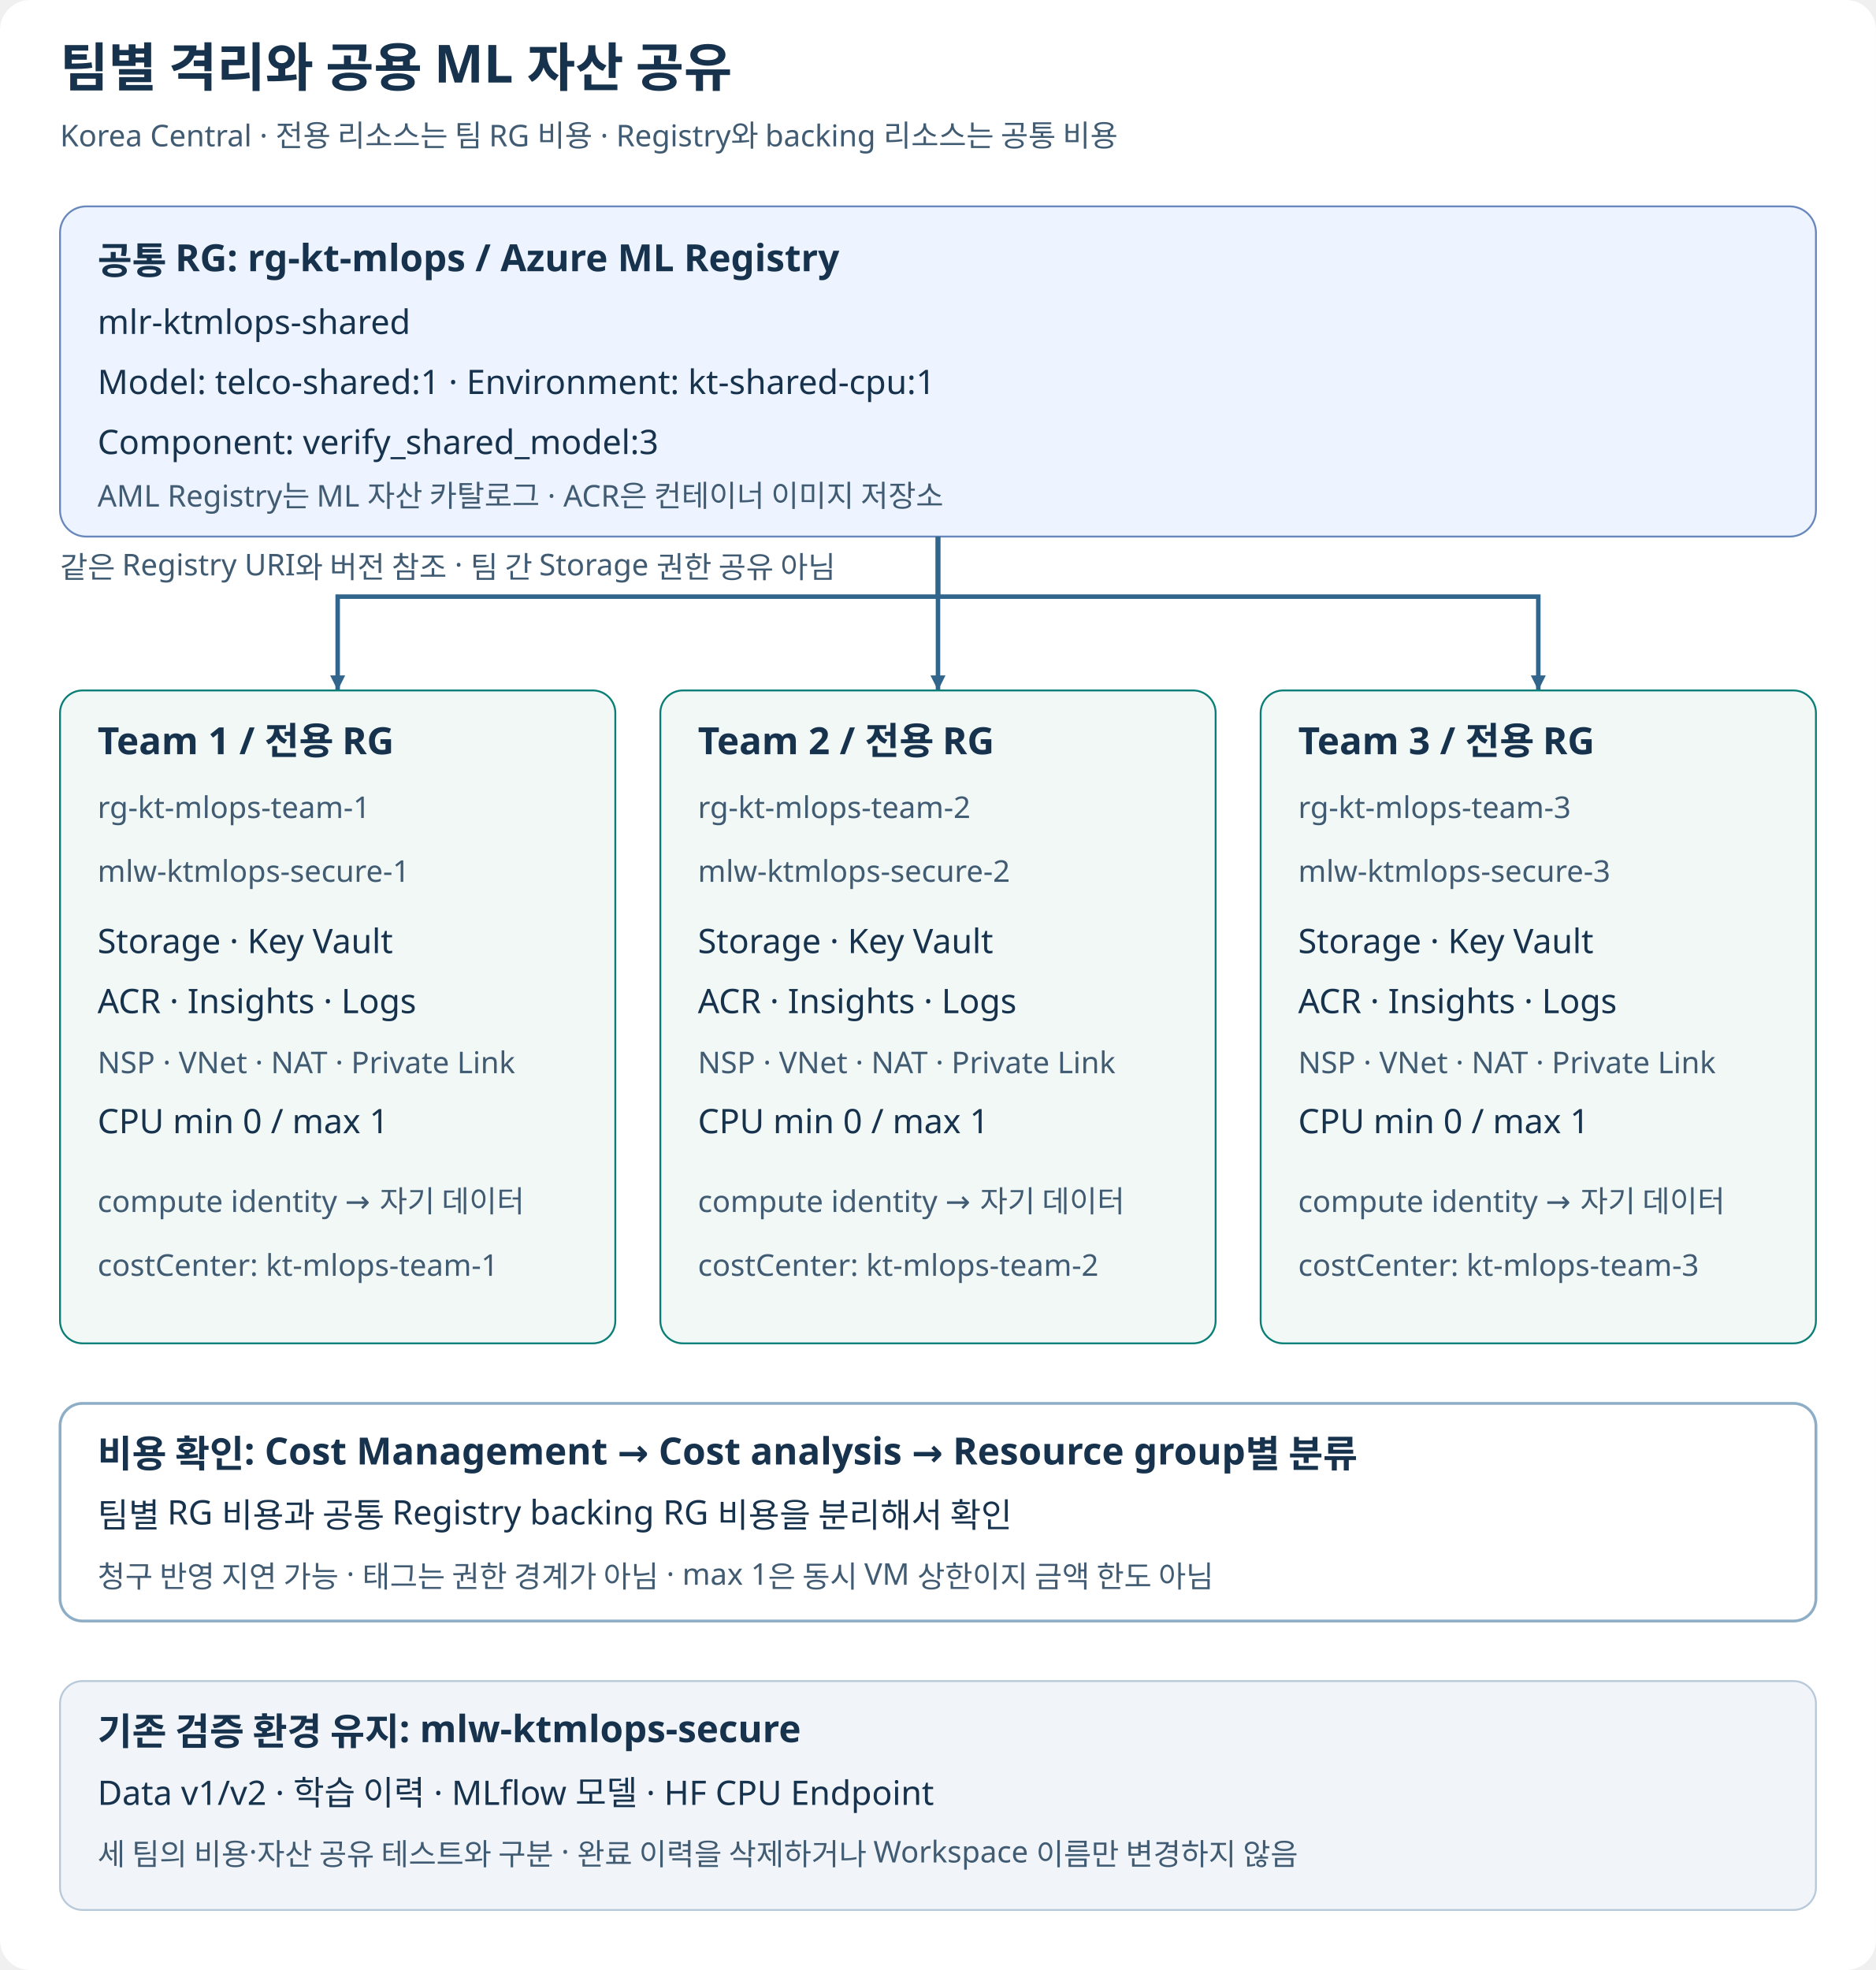
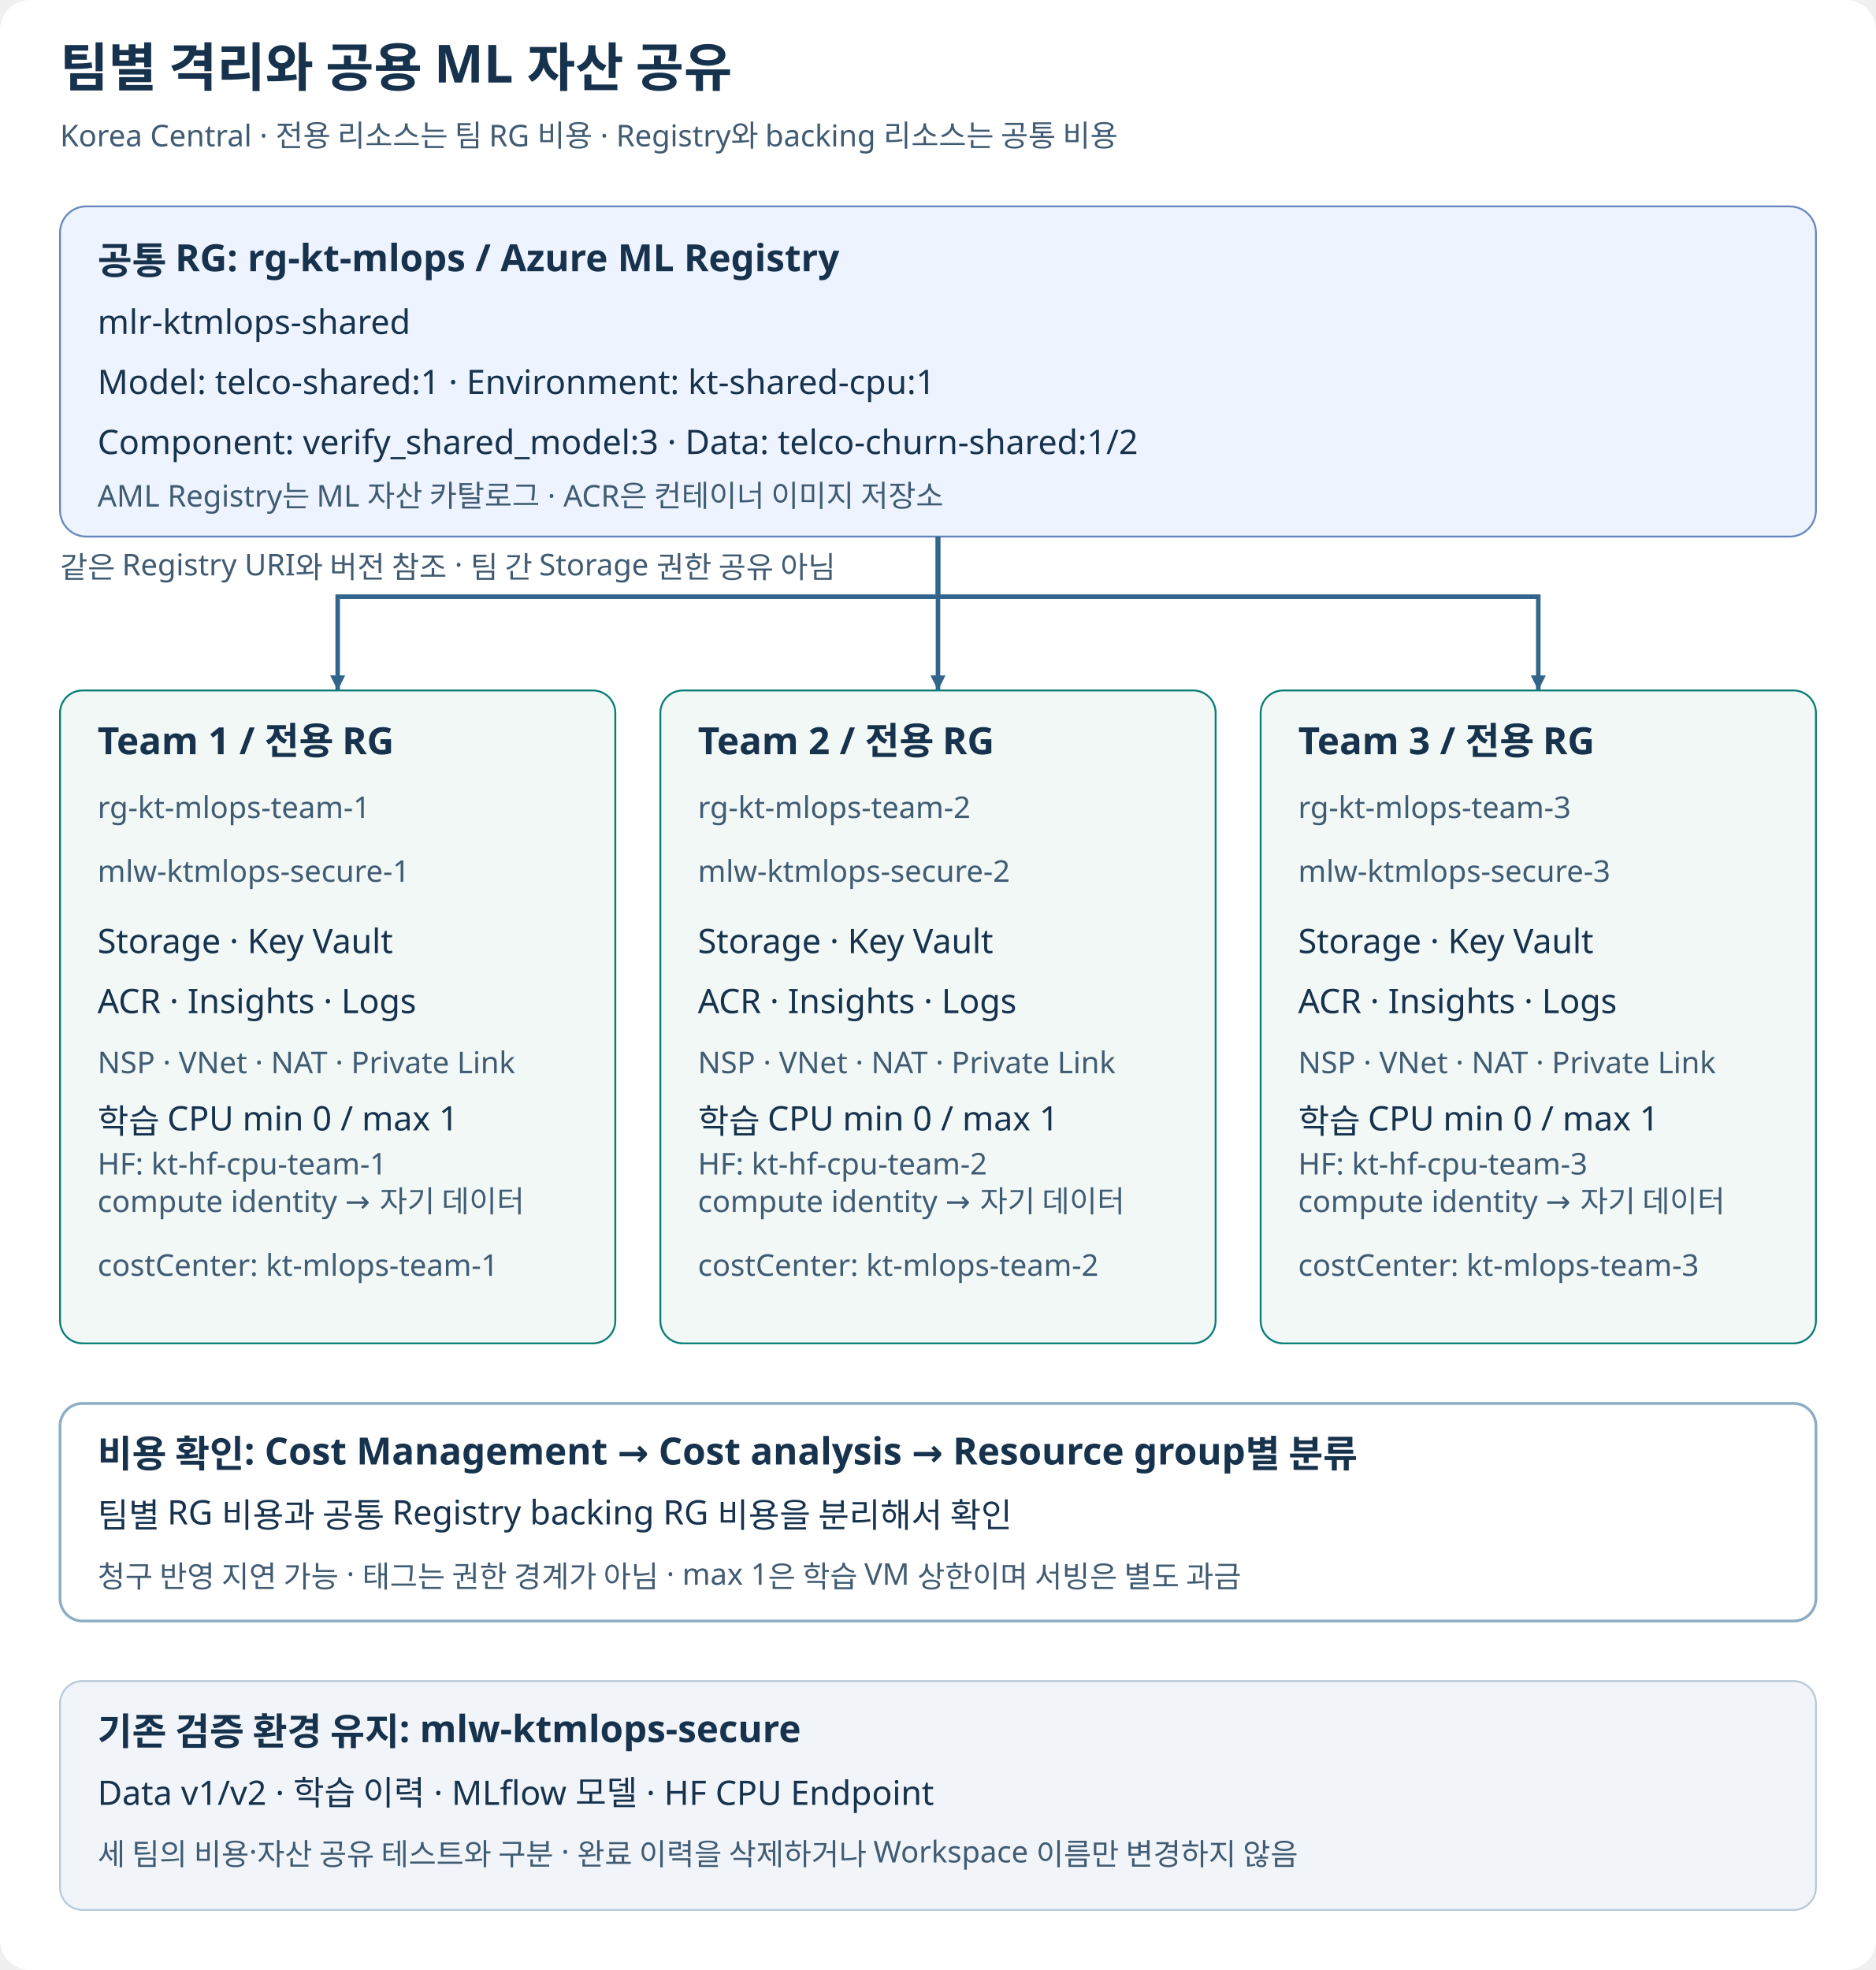
<svg xmlns="http://www.w3.org/2000/svg" width="1000" height="1050" viewBox="0 0 1000 1050" style="max-width:100%;height:auto" role="img" aria-labelledby="title desc">
  <defs>
    <marker id="arrow" markerUnits="userSpaceOnUse" markerWidth="10" markerHeight="10" refX="9" refY="5" orient="auto">
      <path d="M1 1 9 5 1 9Z" fill="#32658b" />
    </marker>
    <style>
      text{font-family:"Segoe UI","Malgun Gothic","Noto Sans KR",sans-serif;font-size:18px;fill:#17324d}
      .title{font-size:28px;font-weight:700}.heading{font-size:20px;font-weight:700}.small{font-size:16px;fill:#405b72}
      .box{fill:#fff;stroke:#8daec6;stroke-width:1.5}.edge{fill:none;stroke:#32658b;stroke-width:2.4;marker-end:url(#arrow)}
    </style>
  </defs>
  <rect width="1000" height="1050" rx="16" fill="#fff" />
  <text x="32" y="46" class="title">팀별 격리와 공용 ML 자산 공유</text>
  <text x="32" y="78" class="small">Korea Central · 전용 리소스는 팀 RG 비용 · Registry와 backing 리소스는 공통 비용</text>
  <g class="node">
    <rect x="32" y="110" width="936" height="176" rx="14" fill="#edf3ff" stroke="#6888bd" />
    <text x="52" y="146" class="heading">공통 RG: rg-kt-mlops / Azure ML Registry</text>
    <text x="52" y="178">mlr-ktmlops-shared</text>
    <text x="52" y="210">Model: telco-shared:1 · Environment: kt-shared-cpu:1</text>
-     <text x="52" y="242">Component: verify_shared_model:3</text>
+     <text x="52" y="242">Component: verify_shared_model:3 · Data: telco-churn-shared:1/2</text>
    <text x="52" y="270" class="small">AML Registry는 ML 자산 카탈로그 · ACR은 컨테이너 이미지 저장소</text>
  </g>
  <path d="M500 286V318H180V368" class="edge" />
  <path d="M500 286V368" class="edge" />
  <path d="M500 286V318H820V368" class="edge" />
  <text x="32" y="308" class="small">같은 Registry URI와 버전 참조 · 팀 간 Storage 권한 공유 아님</text>
  <g class="node">
    <rect x="32" y="368" width="296" height="348" rx="12" fill="#f1f8f6" stroke="#087e76" />
    <text x="52" y="402" class="heading">Team 1 / 전용 RG</text>
    <text x="52" y="436" class="small">rg-kt-mlops-team-1</text>
    <text x="52" y="470" class="small">mlw-ktmlops-secure-1</text>
    <text x="52" y="508">Storage · Key Vault</text>
    <text x="52" y="540">ACR · Insights · Logs</text>
    <text x="52" y="572" class="small">NSP · VNet · NAT · Private Link</text>
-     <text x="52" y="604">CPU min 0 / max 1</text>
+     <text x="52" y="604">학습 CPU min 0 / max 1</text>
+     <text x="52" y="626" class="small">HF: kt-hf-cpu-team-1</text>
    <text x="52" y="646" class="small">compute identity → 자기 데이터</text>
    <text x="52" y="680" class="small">costCenter: kt-mlops-team-1</text>
  </g>
  <g class="node">
    <rect x="352" y="368" width="296" height="348" rx="12" fill="#f1f8f6" stroke="#087e76" />
    <text x="372" y="402" class="heading">Team 2 / 전용 RG</text>
    <text x="372" y="436" class="small">rg-kt-mlops-team-2</text>
    <text x="372" y="470" class="small">mlw-ktmlops-secure-2</text>
    <text x="372" y="508">Storage · Key Vault</text>
    <text x="372" y="540">ACR · Insights · Logs</text>
    <text x="372" y="572" class="small">NSP · VNet · NAT · Private Link</text>
-     <text x="372" y="604">CPU min 0 / max 1</text>
+     <text x="372" y="604">학습 CPU min 0 / max 1</text>
+     <text x="372" y="626" class="small">HF: kt-hf-cpu-team-2</text>
    <text x="372" y="646" class="small">compute identity → 자기 데이터</text>
    <text x="372" y="680" class="small">costCenter: kt-mlops-team-2</text>
  </g>
  <g class="node">
    <rect x="672" y="368" width="296" height="348" rx="12" fill="#f1f8f6" stroke="#087e76" />
    <text x="692" y="402" class="heading">Team 3 / 전용 RG</text>
    <text x="692" y="436" class="small">rg-kt-mlops-team-3</text>
    <text x="692" y="470" class="small">mlw-ktmlops-secure-3</text>
    <text x="692" y="508">Storage · Key Vault</text>
    <text x="692" y="540">ACR · Insights · Logs</text>
    <text x="692" y="572" class="small">NSP · VNet · NAT · Private Link</text>
-     <text x="692" y="604">CPU min 0 / max 1</text>
+     <text x="692" y="604">학습 CPU min 0 / max 1</text>
+     <text x="692" y="626" class="small">HF: kt-hf-cpu-team-3</text>
    <text x="692" y="646" class="small">compute identity → 자기 데이터</text>
    <text x="692" y="680" class="small">costCenter: kt-mlops-team-3</text>
  </g>
  <g class="node">
    <rect x="32" y="748" width="936" height="116" rx="12" class="box" />
    <text x="52" y="782" class="heading">비용 확인: Cost Management → Cost analysis → Resource group별 분류</text>
    <text x="52" y="814">팀별 RG 비용과 공통 Registry backing RG 비용을 분리해서 확인</text>
-     <text x="52" y="846" class="small">청구 반영 지연 가능 · 태그는 권한 경계가 아님 · max 1은 동시 VM 상한이지 금액 한도 아님</text>
+     <text x="52" y="846" class="small">청구 반영 지연 가능 · 태그는 권한 경계가 아님 · max 1은 학습 VM 상한이며 서빙은 별도 과금</text>
  </g>
  <g class="node">
    <rect x="32" y="896" width="936" height="122" rx="12" fill="#f1f5fa" stroke="#b8c9da" />
    <text x="52" y="930" class="heading">기존 검증 환경 유지: mlw-ktmlops-secure</text>
    <text x="52" y="962">Data v1/v2 · 학습 이력 · MLflow 모델 · HF CPU Endpoint</text>
    <text x="52" y="994" class="small">세 팀의 비용·자산 공유 테스트와 구분 · 완료 이력을 삭제하거나 Workspace 이름만 변경하지 않음</text>
  </g>
</svg>
